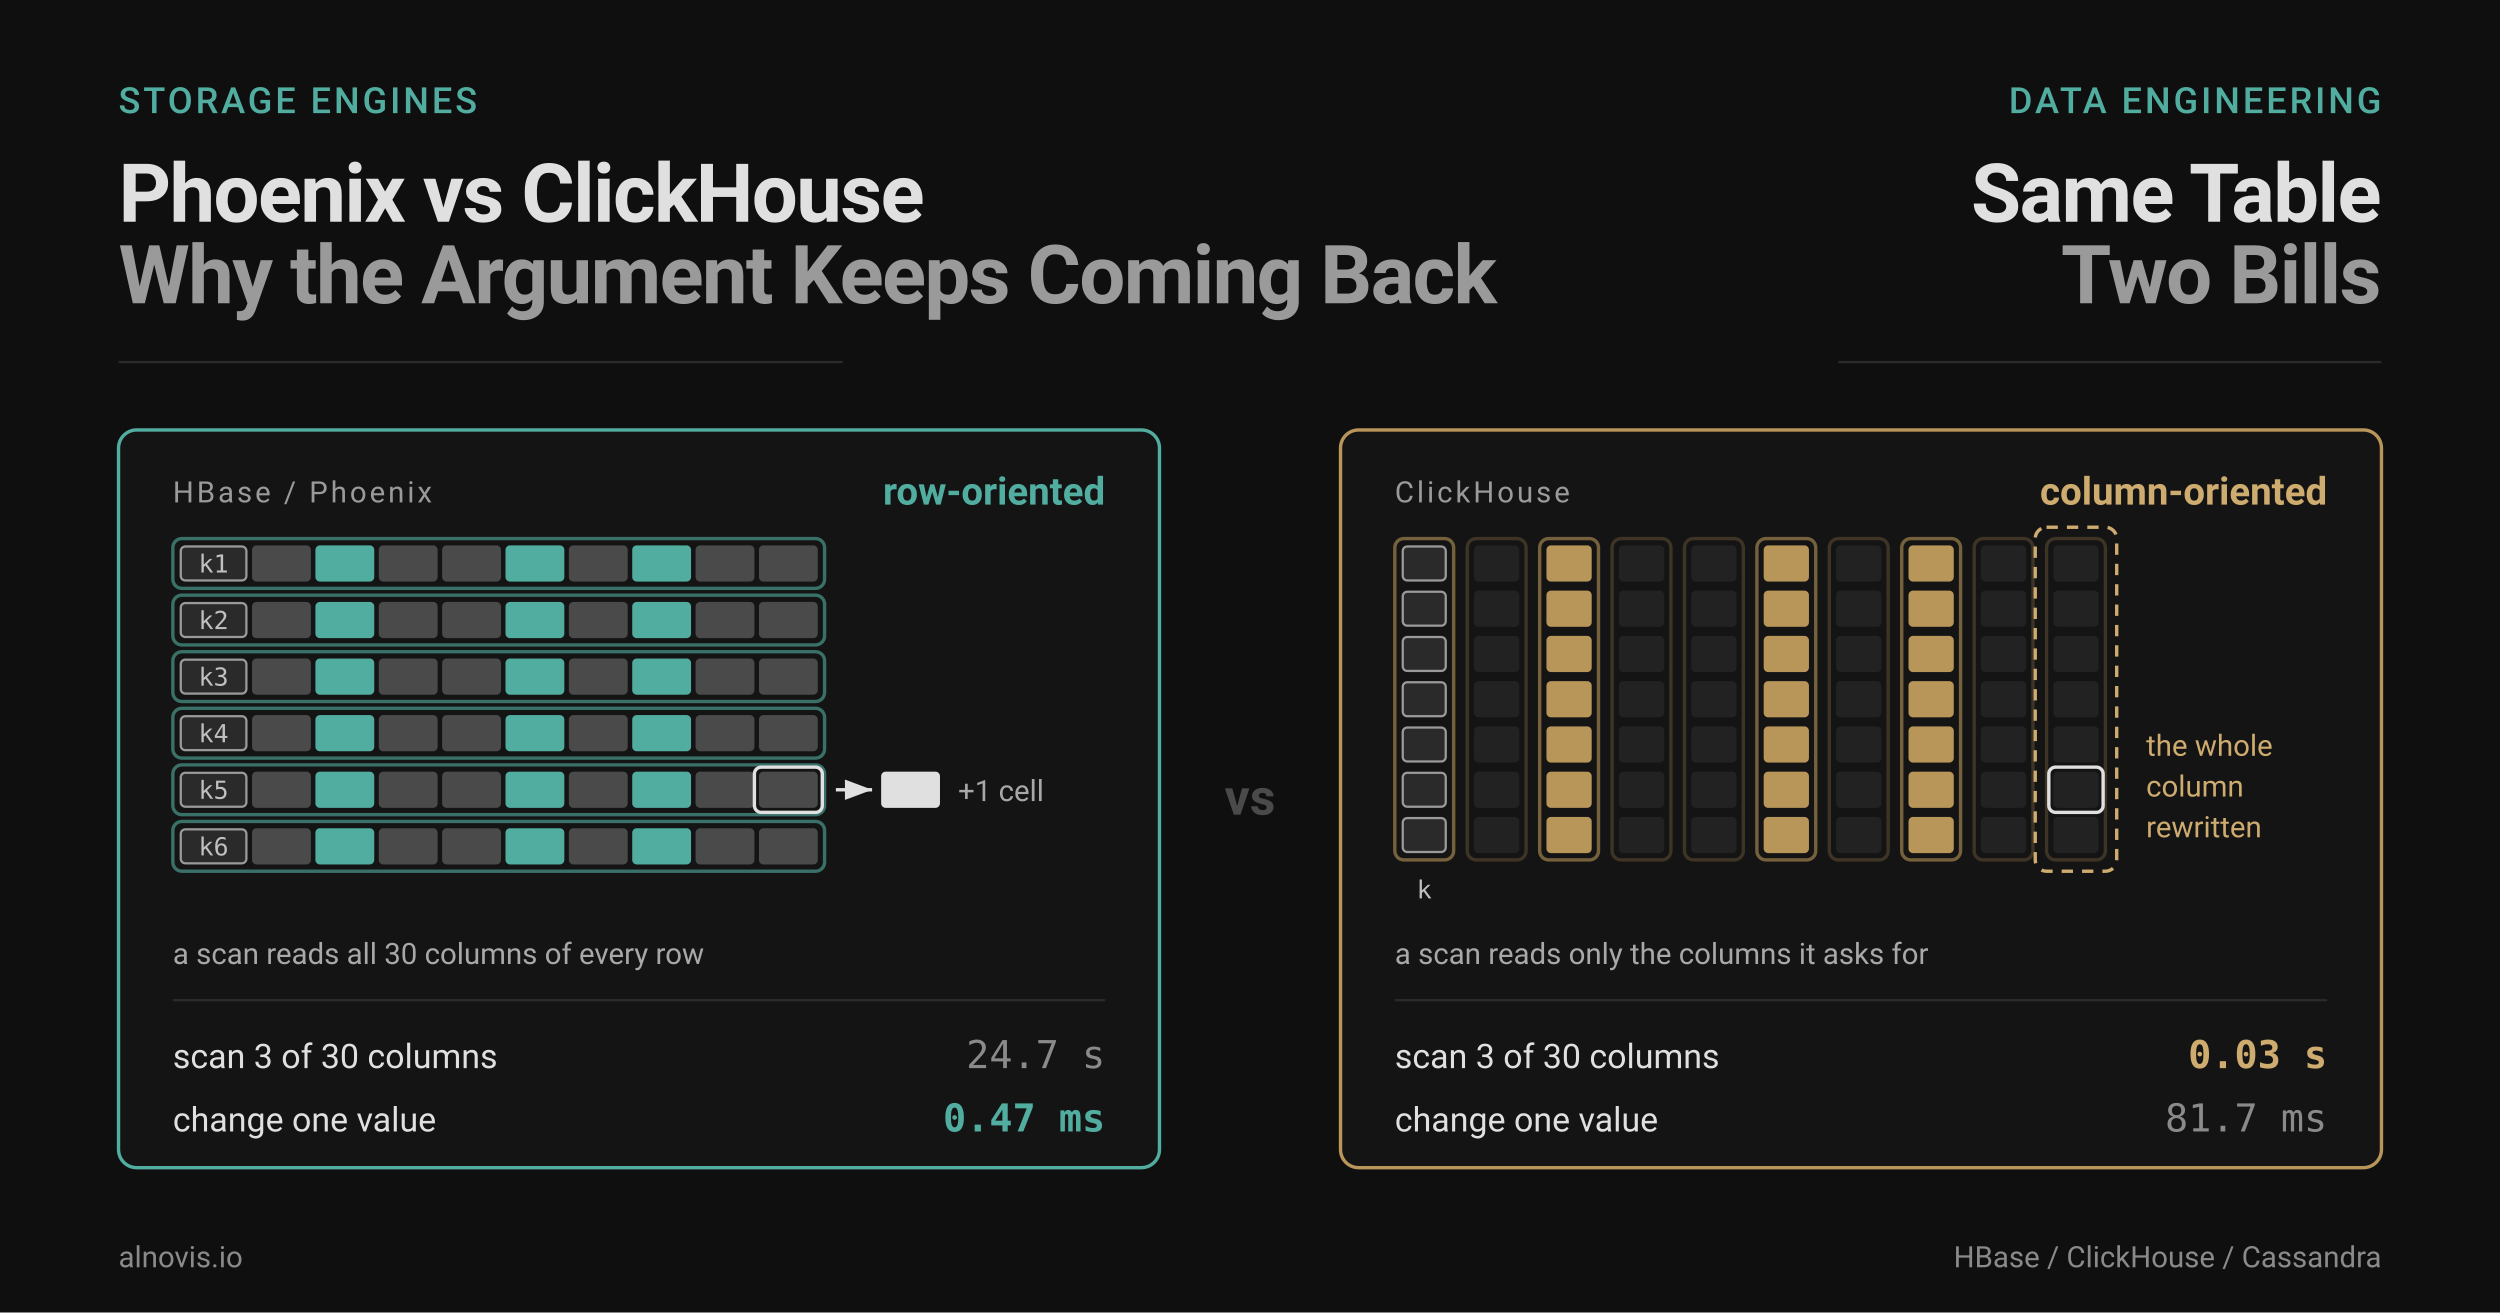
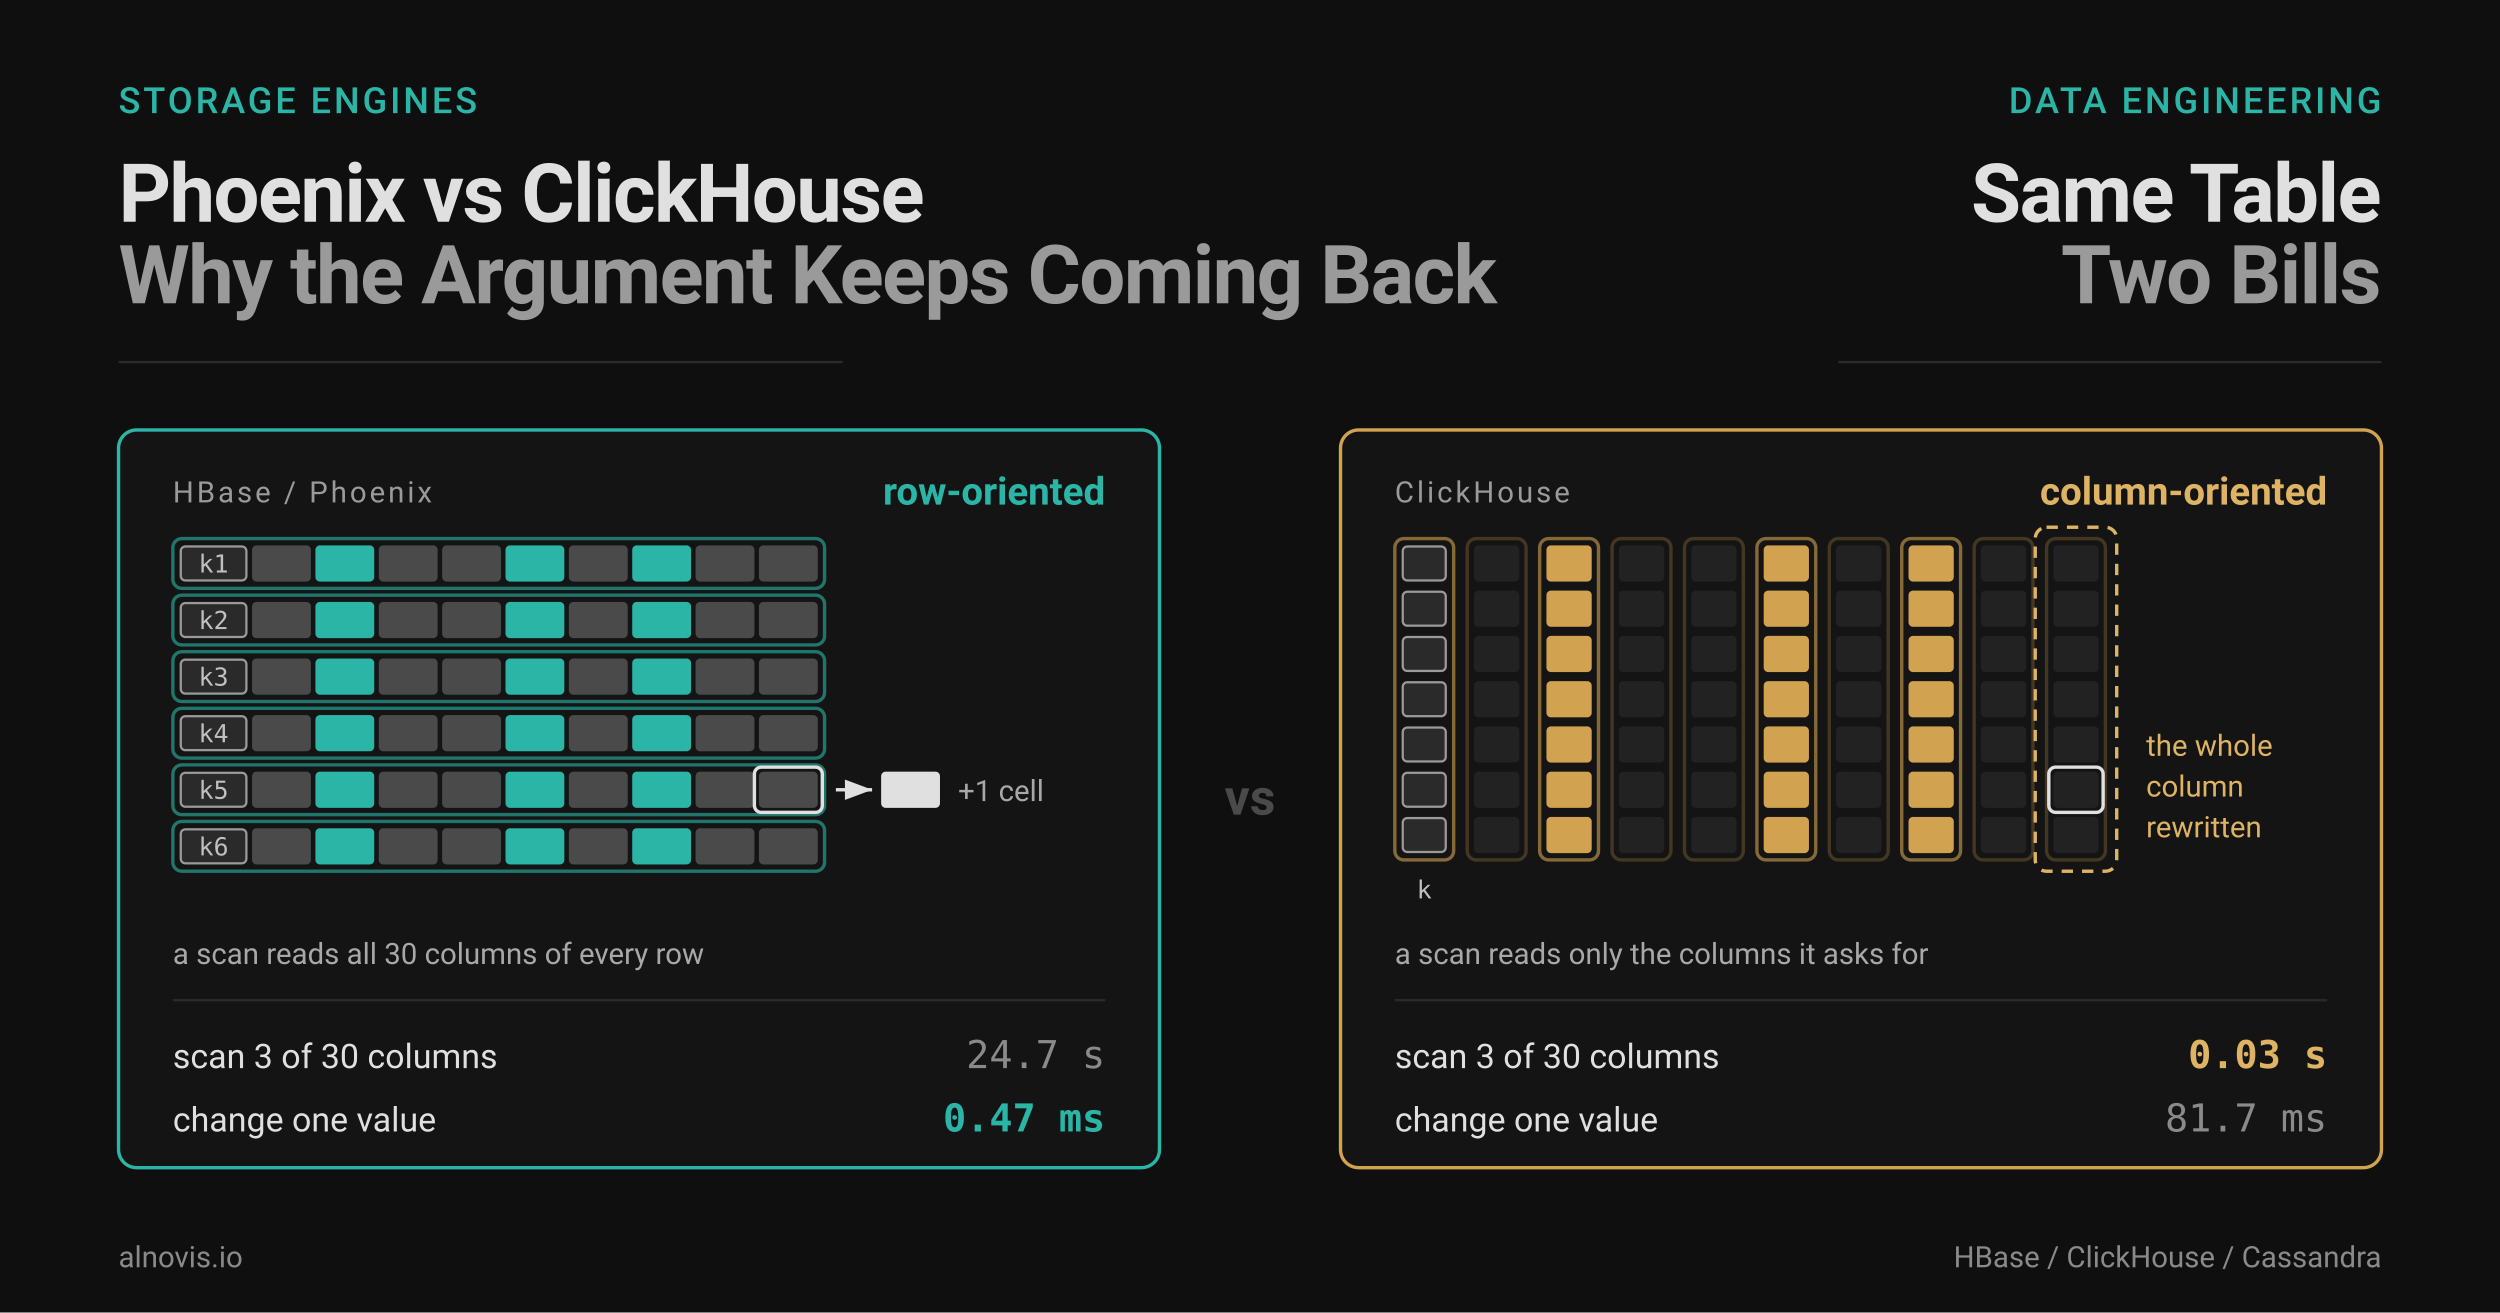
<svg xmlns="http://www.w3.org/2000/svg" width="1200" height="630" viewBox="75 50 1050 580">
  <style>
    text { font-family: -apple-system, BlinkMacSystemFont, "Segoe UI", Roboto, sans-serif; }
    .bg { fill: #0f0f0f; }
    .text { fill: #e0e0e0; }
    .mono { font-family: "SF Mono", "Fira Code", "Cascadia Code", monospace; }
    .title { font-size: 36px; font-weight: 600; letter-spacing: -0.02em; }
    .title2 { fill: #9a9a9a; }
-     .subtitle { font-size: 16px; fill: #52ada1; font-weight: 500; letter-spacing: 0.08em; }
+     .subtitle { font-size: 16px; fill: #2ab5a6; font-weight: 500; letter-spacing: 0.08em; }
    .label { font-size: 13px; fill: #9a9a9a; letter-spacing: 0.1em; text-transform: uppercase; }
    .sub { font-size: 13px; fill: #a8a8a8; }
-     .accent { fill: #52ada1; }
-     .amber { fill: #ceab6e; }
+     .accent { fill: #2ab5a6; }
+     .amber { fill: #deb464; }
    .orient { font-size: 17px; font-weight: 600; }
    .line-v { stroke: #2a2a2a; stroke-width: 1; }
-     .panel-a { fill: #141414; stroke: #52ada1; stroke-width: 1.5; }
-     .panel-b { fill: #141414; stroke: #b89559; stroke-width: 1.5; }
-     .unit-a { fill: none; stroke: #52ada1; stroke-opacity: 0.6; stroke-width: 1.5; }
-     .unit-b { fill: none; stroke: #b89559; stroke-opacity: 0.6; stroke-width: 1.5; }
+     .panel-a { fill: #141414; stroke: #2ab5a6; stroke-width: 1.5; }
+     .panel-b { fill: #141414; stroke: #d1a24f; stroke-width: 1.5; }
+     .unit-a { fill: none; stroke: #2ab5a6; stroke-opacity: 0.6; stroke-width: 1.5; }
+     .unit-b { fill: none; stroke: #d1a24f; stroke-opacity: 0.6; stroke-width: 1.5; }
    .key { fill: #2a2a2a; stroke: #9a9a9a; stroke-width: 1; }
    .keytext { font-size: 11px; fill: #c0c0c0; }
-     .need-a { fill: #52ada1; }
-     .need-b { fill: #b89559; }
+     .need-a { fill: #2ab5a6; }
+     .need-b { fill: #d1a24f; }
    .read { fill: #4a4a4a; }
    .skip { fill: #222222; }
    .target { fill: none; stroke: #e0e0e0; stroke-width: 1.5; }
    .new { fill: #e0e0e0; }
-     .rewrite { fill: none; stroke: #ceab6e; stroke-width: 1.5; stroke-dasharray: 5 4; }
+     .rewrite { fill: none; stroke: #deb464; stroke-width: 1.5; stroke-dasharray: 5 4; }
    .arrow { stroke: #e0e0e0; stroke-width: 1.5; fill: none; marker-end: url(#arrow); }
    .scene { font-size: 15px; }
-     .win-a { font-size: 17px; fill: #52ada1; font-weight: 600; }
-     .win-b { font-size: 17px; fill: #ceab6e; font-weight: 600; }
+     .win-a { font-size: 17px; fill: #2ab5a6; font-weight: 600; }
+     .win-b { font-size: 17px; fill: #deb464; font-weight: 600; }
    .lose { font-size: 17px; fill: #8a8a8a; }
    .vs { font-size: 22px; fill: #4a4a4a; font-weight: 600; }
    .footer { font-size: 13px; fill: #8a8a8a; }
  </style>
  <defs>
    <marker id="arrow" markerWidth="8" markerHeight="6" refX="8" refY="3" orient="auto">
      <polygon points="0 0, 8 3, 0 6" fill="#e0e0e0" />
    </marker>
    <g id="row">
      <rect class="unit-a" width="288" height="22" rx="4" />
      <rect class="key" x="3.5" y="3.5" width="29" height="15" rx="2" />
      <rect class="read" x="35" y="3" width="26" height="16" rx="2" />
      <rect class="need-a" x="63" y="3" width="26" height="16" rx="2" />
      <rect class="read" x="91" y="3" width="26" height="16" rx="2" />
      <rect class="read" x="119" y="3" width="26" height="16" rx="2" />
      <rect class="need-a" x="147" y="3" width="26" height="16" rx="2" />
      <rect class="read" x="175" y="3" width="26" height="16" rx="2" />
      <rect class="need-a" x="203" y="3" width="26" height="16" rx="2" />
      <rect class="read" x="231" y="3" width="26" height="16" rx="2" />
      <rect class="read" x="259" y="3" width="26" height="16" rx="2" />
    </g>
    <g id="col-key">
      <rect class="unit-b" width="26" height="142" rx="4" />
      <rect class="key" x="3.5" y="3.5" width="19" height="15" rx="2" />
      <rect class="key" x="3.5" y="23.5" width="19" height="15" rx="2" />
      <rect class="key" x="3.5" y="43.5" width="19" height="15" rx="2" />
      <rect class="key" x="3.5" y="63.5" width="19" height="15" rx="2" />
      <rect class="key" x="3.5" y="83.5" width="19" height="15" rx="2" />
      <rect class="key" x="3.5" y="103.5" width="19" height="15" rx="2" />
      <rect class="key" x="3.5" y="123.5" width="19" height="15" rx="2" />
    </g>
    <g id="col-need">
      <rect class="unit-b" width="26" height="142" rx="4" />
      <rect class="need-b" x="3" y="3" width="20" height="16" rx="2" />
      <rect class="need-b" x="3" y="23" width="20" height="16" rx="2" />
      <rect class="need-b" x="3" y="43" width="20" height="16" rx="2" />
      <rect class="need-b" x="3" y="63" width="20" height="16" rx="2" />
      <rect class="need-b" x="3" y="83" width="20" height="16" rx="2" />
      <rect class="need-b" x="3" y="103" width="20" height="16" rx="2" />
      <rect class="need-b" x="3" y="123" width="20" height="16" rx="2" />
    </g>
    <g id="col-skip">
      <rect class="unit-b" width="26" height="142" rx="4" style="stroke-opacity: 0.25" />
      <rect class="skip" x="3" y="3" width="20" height="16" rx="2" />
      <rect class="skip" x="3" y="23" width="20" height="16" rx="2" />
      <rect class="skip" x="3" y="43" width="20" height="16" rx="2" />
      <rect class="skip" x="3" y="63" width="20" height="16" rx="2" />
      <rect class="skip" x="3" y="83" width="20" height="16" rx="2" />
      <rect class="skip" x="3" y="103" width="20" height="16" rx="2" />
      <rect class="skip" x="3" y="123" width="20" height="16" rx="2" />
    </g>
  </defs>
  <rect class="bg" width="1200" height="630" />
  <text x="100" y="100" class="subtitle">STORAGE ENGINES</text>
  <text x="100" y="148" class="text title">Phoenix vs ClickHouse</text>
  <text x="100" y="184" class="text title title2">Why the Argument Keeps Coming Back</text>
  <line x1="100" y1="210" x2="420" y2="210" class="line-v" />
  <text x="1100" y="100" text-anchor="end" class="subtitle">DATA ENGINEERING</text>
  <text x="1100" y="148" text-anchor="end" class="text title">Same Table</text>
  <text x="1100" y="184" text-anchor="end" class="text title title2">Two Bills</text>
  <line x1="860" y1="210" x2="1100" y2="210" class="line-v" />
  <rect class="panel-a" x="100" y="240" width="460" height="326" rx="8" />
  <text x="124" y="272" class="label">HBase / Phoenix</text>
  <text x="536" y="273" text-anchor="end" class="orient accent">row-oriented</text>
  <use href="#row" x="124" y="288" />
  <use href="#row" x="124" y="313" />
  <use href="#row" x="124" y="338" />
  <use href="#row" x="124" y="363" />
  <use href="#row" x="124" y="388" />
  <use href="#row" x="124" y="413" />
  <text x="142" y="303" text-anchor="middle" class="mono keytext">k1</text>
  <text x="142" y="328" text-anchor="middle" class="mono keytext">k2</text>
  <text x="142" y="353" text-anchor="middle" class="mono keytext">k3</text>
  <text x="142" y="378" text-anchor="middle" class="mono keytext">k4</text>
  <text x="142" y="403" text-anchor="middle" class="mono keytext">k5</text>
  <text x="142" y="428" text-anchor="middle" class="mono keytext">k6</text>
  <rect class="target" x="381" y="389" width="30" height="20" rx="3" />
  <line class="arrow" x1="417" y1="399" x2="433" y2="399" />
  <rect class="new" x="437" y="391" width="26" height="16" rx="2" />
  <text x="471" y="404" class="sub">+1 cell</text>
  <text x="124" y="476" class="sub">a scan reads all 30 columns of every row</text>
  <line x1="124" y1="492" x2="536" y2="492" class="line-v" />
  <text x="124" y="522" class="text scene">scan 3 of 30 columns</text>
  <text x="536" y="522" text-anchor="end" class="mono lose">24.7 s</text>
  <text x="124" y="550" class="text scene">change one value</text>
  <text x="536" y="550" text-anchor="end" class="mono win-a">0.47 ms</text>
  <text x="600" y="410" text-anchor="middle" class="vs">vs</text>
  <rect class="panel-b" x="640" y="240" width="460" height="326" rx="8" />
  <text x="664" y="272" class="label">ClickHouse</text>
  <text x="1076" y="273" text-anchor="end" class="orient amber">column-oriented</text>
  <use href="#col-key" x="664" y="288" />
  <use href="#col-skip" x="696" y="288" />
  <use href="#col-need" x="728" y="288" />
  <use href="#col-skip" x="760" y="288" />
  <use href="#col-skip" x="792" y="288" />
  <use href="#col-need" x="824" y="288" />
  <use href="#col-skip" x="856" y="288" />
  <use href="#col-need" x="888" y="288" />
  <use href="#col-skip" x="920" y="288" />
  <use href="#col-skip" x="952" y="288" />
  <text x="677" y="447" text-anchor="middle" class="mono keytext">k</text>
  <rect class="rewrite" x="947" y="283" width="36" height="152" rx="5" />
  <rect class="target" x="953" y="389" width="24" height="20" rx="3" />
  <text x="996" y="384" class="sub amber">the whole</text>
  <text x="996" y="402" class="sub amber">column</text>
  <text x="996" y="420" class="sub amber">rewritten</text>
  <text x="664" y="476" class="sub">a scan reads only the columns it asks for</text>
  <line x1="664" y1="492" x2="1076" y2="492" class="line-v" />
  <text x="664" y="522" class="text scene">scan 3 of 30 columns</text>
  <text x="1076" y="522" text-anchor="end" class="mono win-b">0.03 s</text>
  <text x="664" y="550" class="text scene">change one value</text>
  <text x="1076" y="550" text-anchor="end" class="mono lose">81.7 ms</text>
  <text x="100" y="610" class="footer">alnovis.io</text>
  <text x="1100" y="610" text-anchor="end" class="footer">HBase / ClickHouse / Cassandra</text>
</svg>
